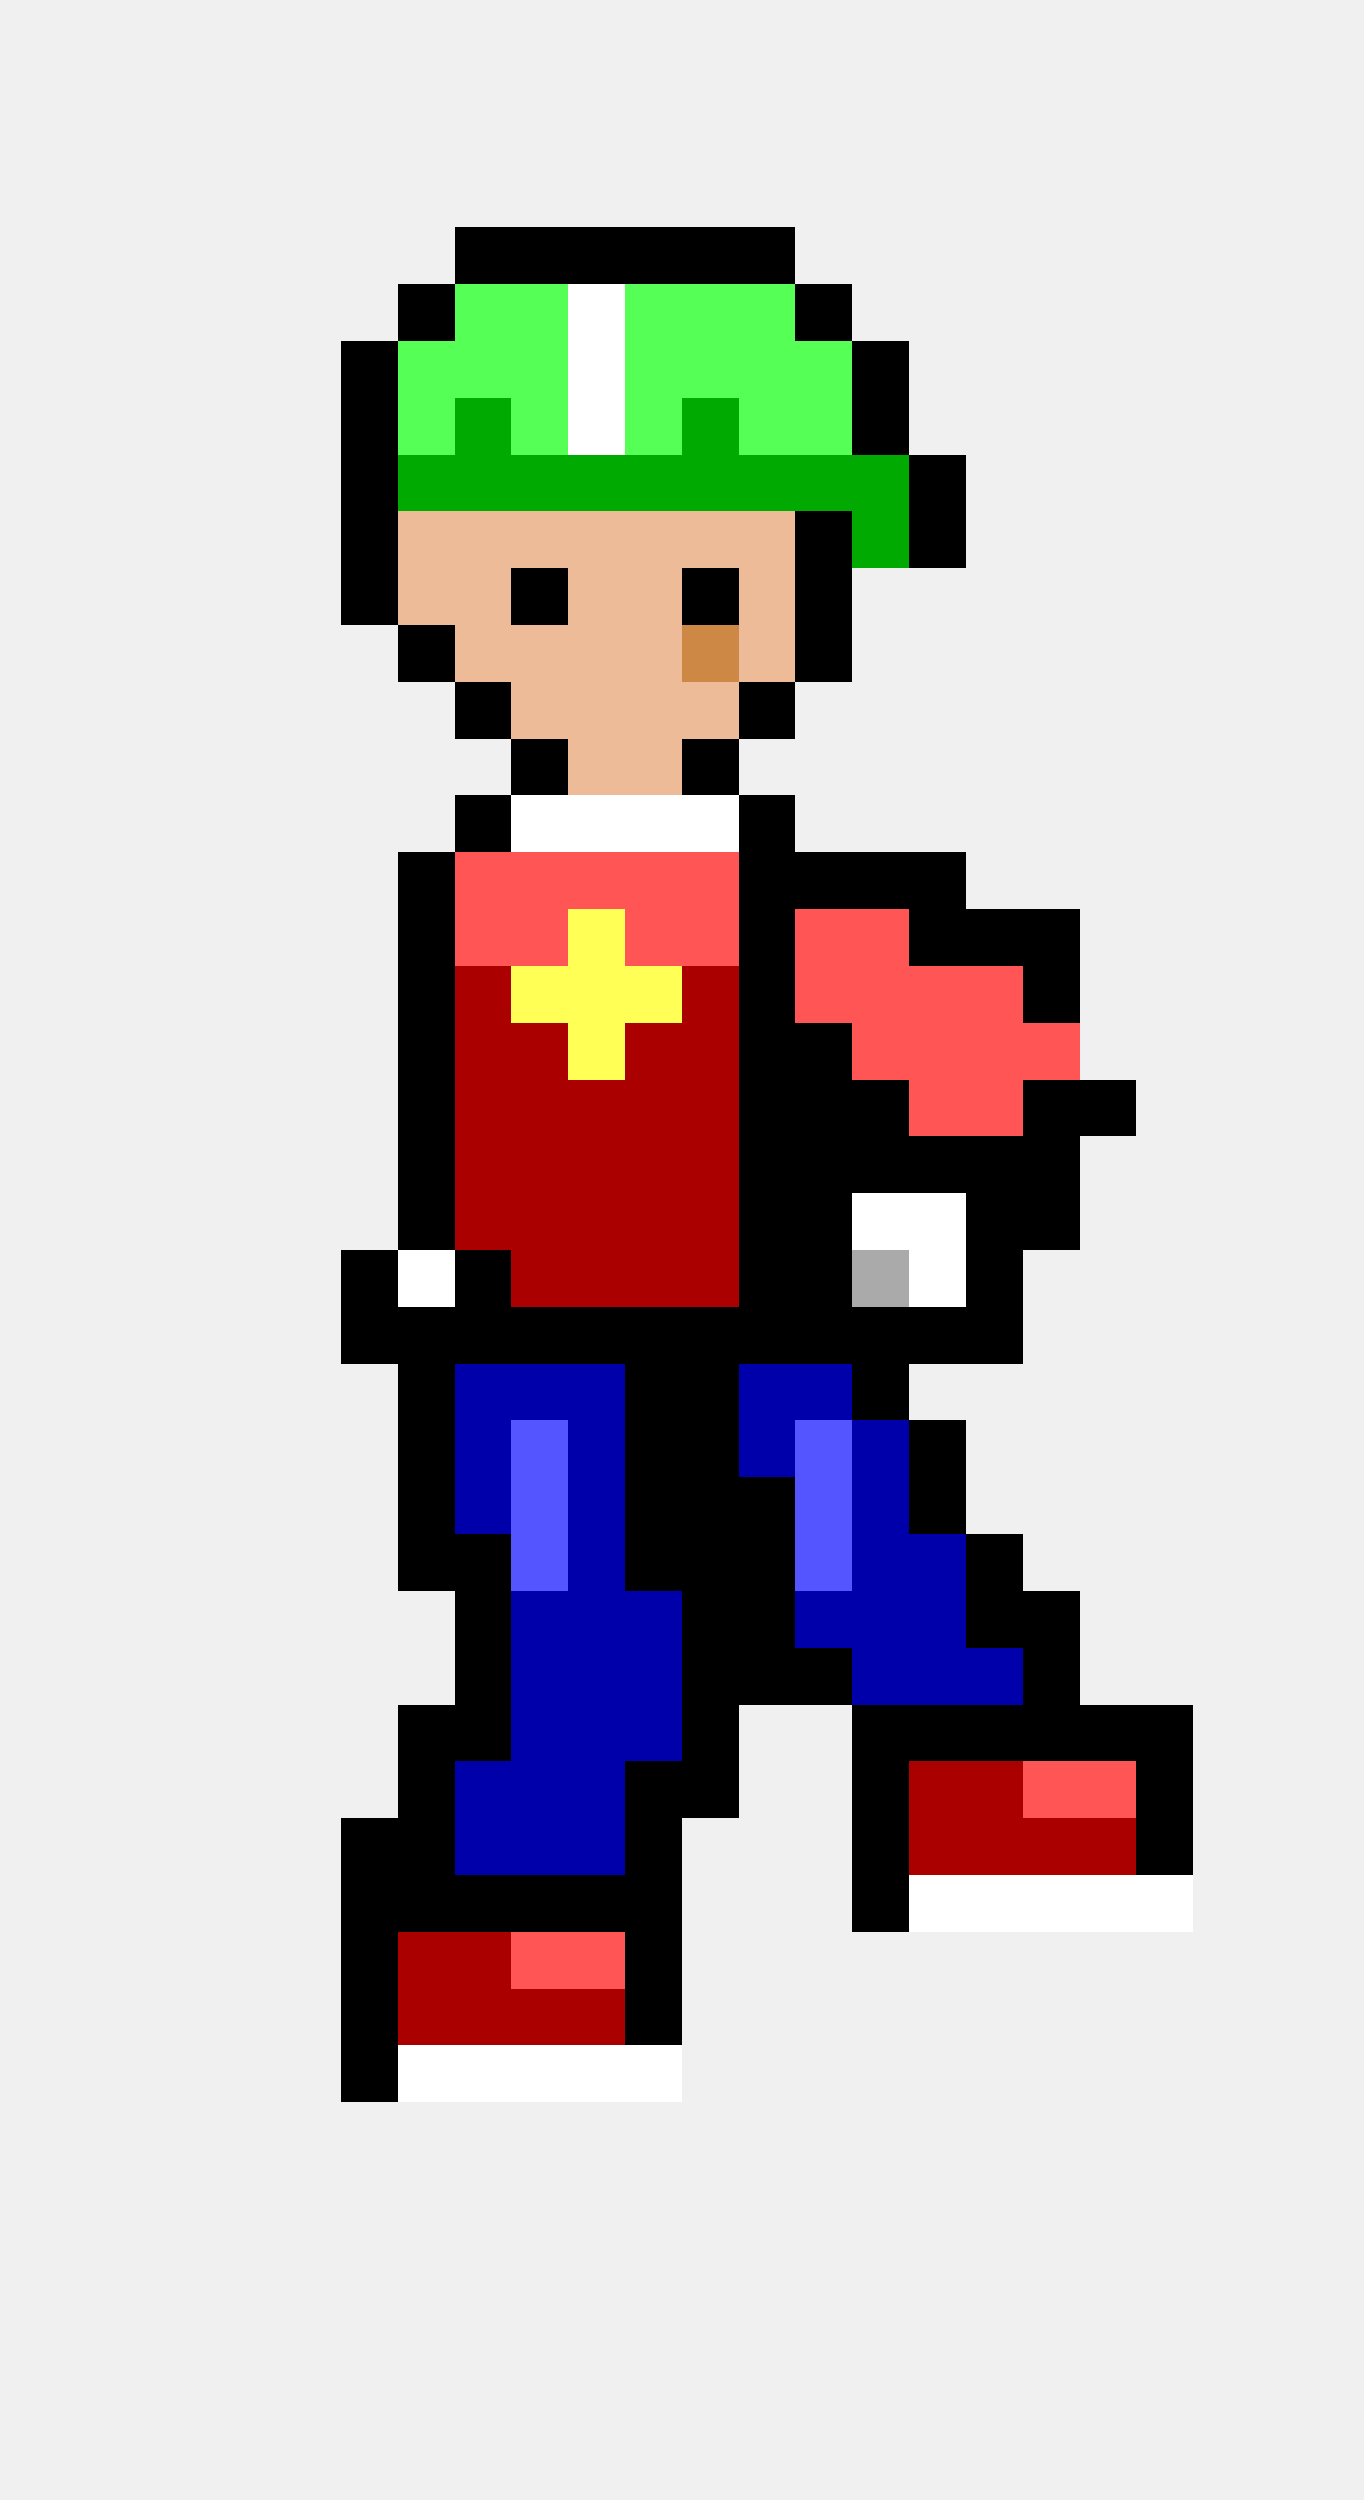
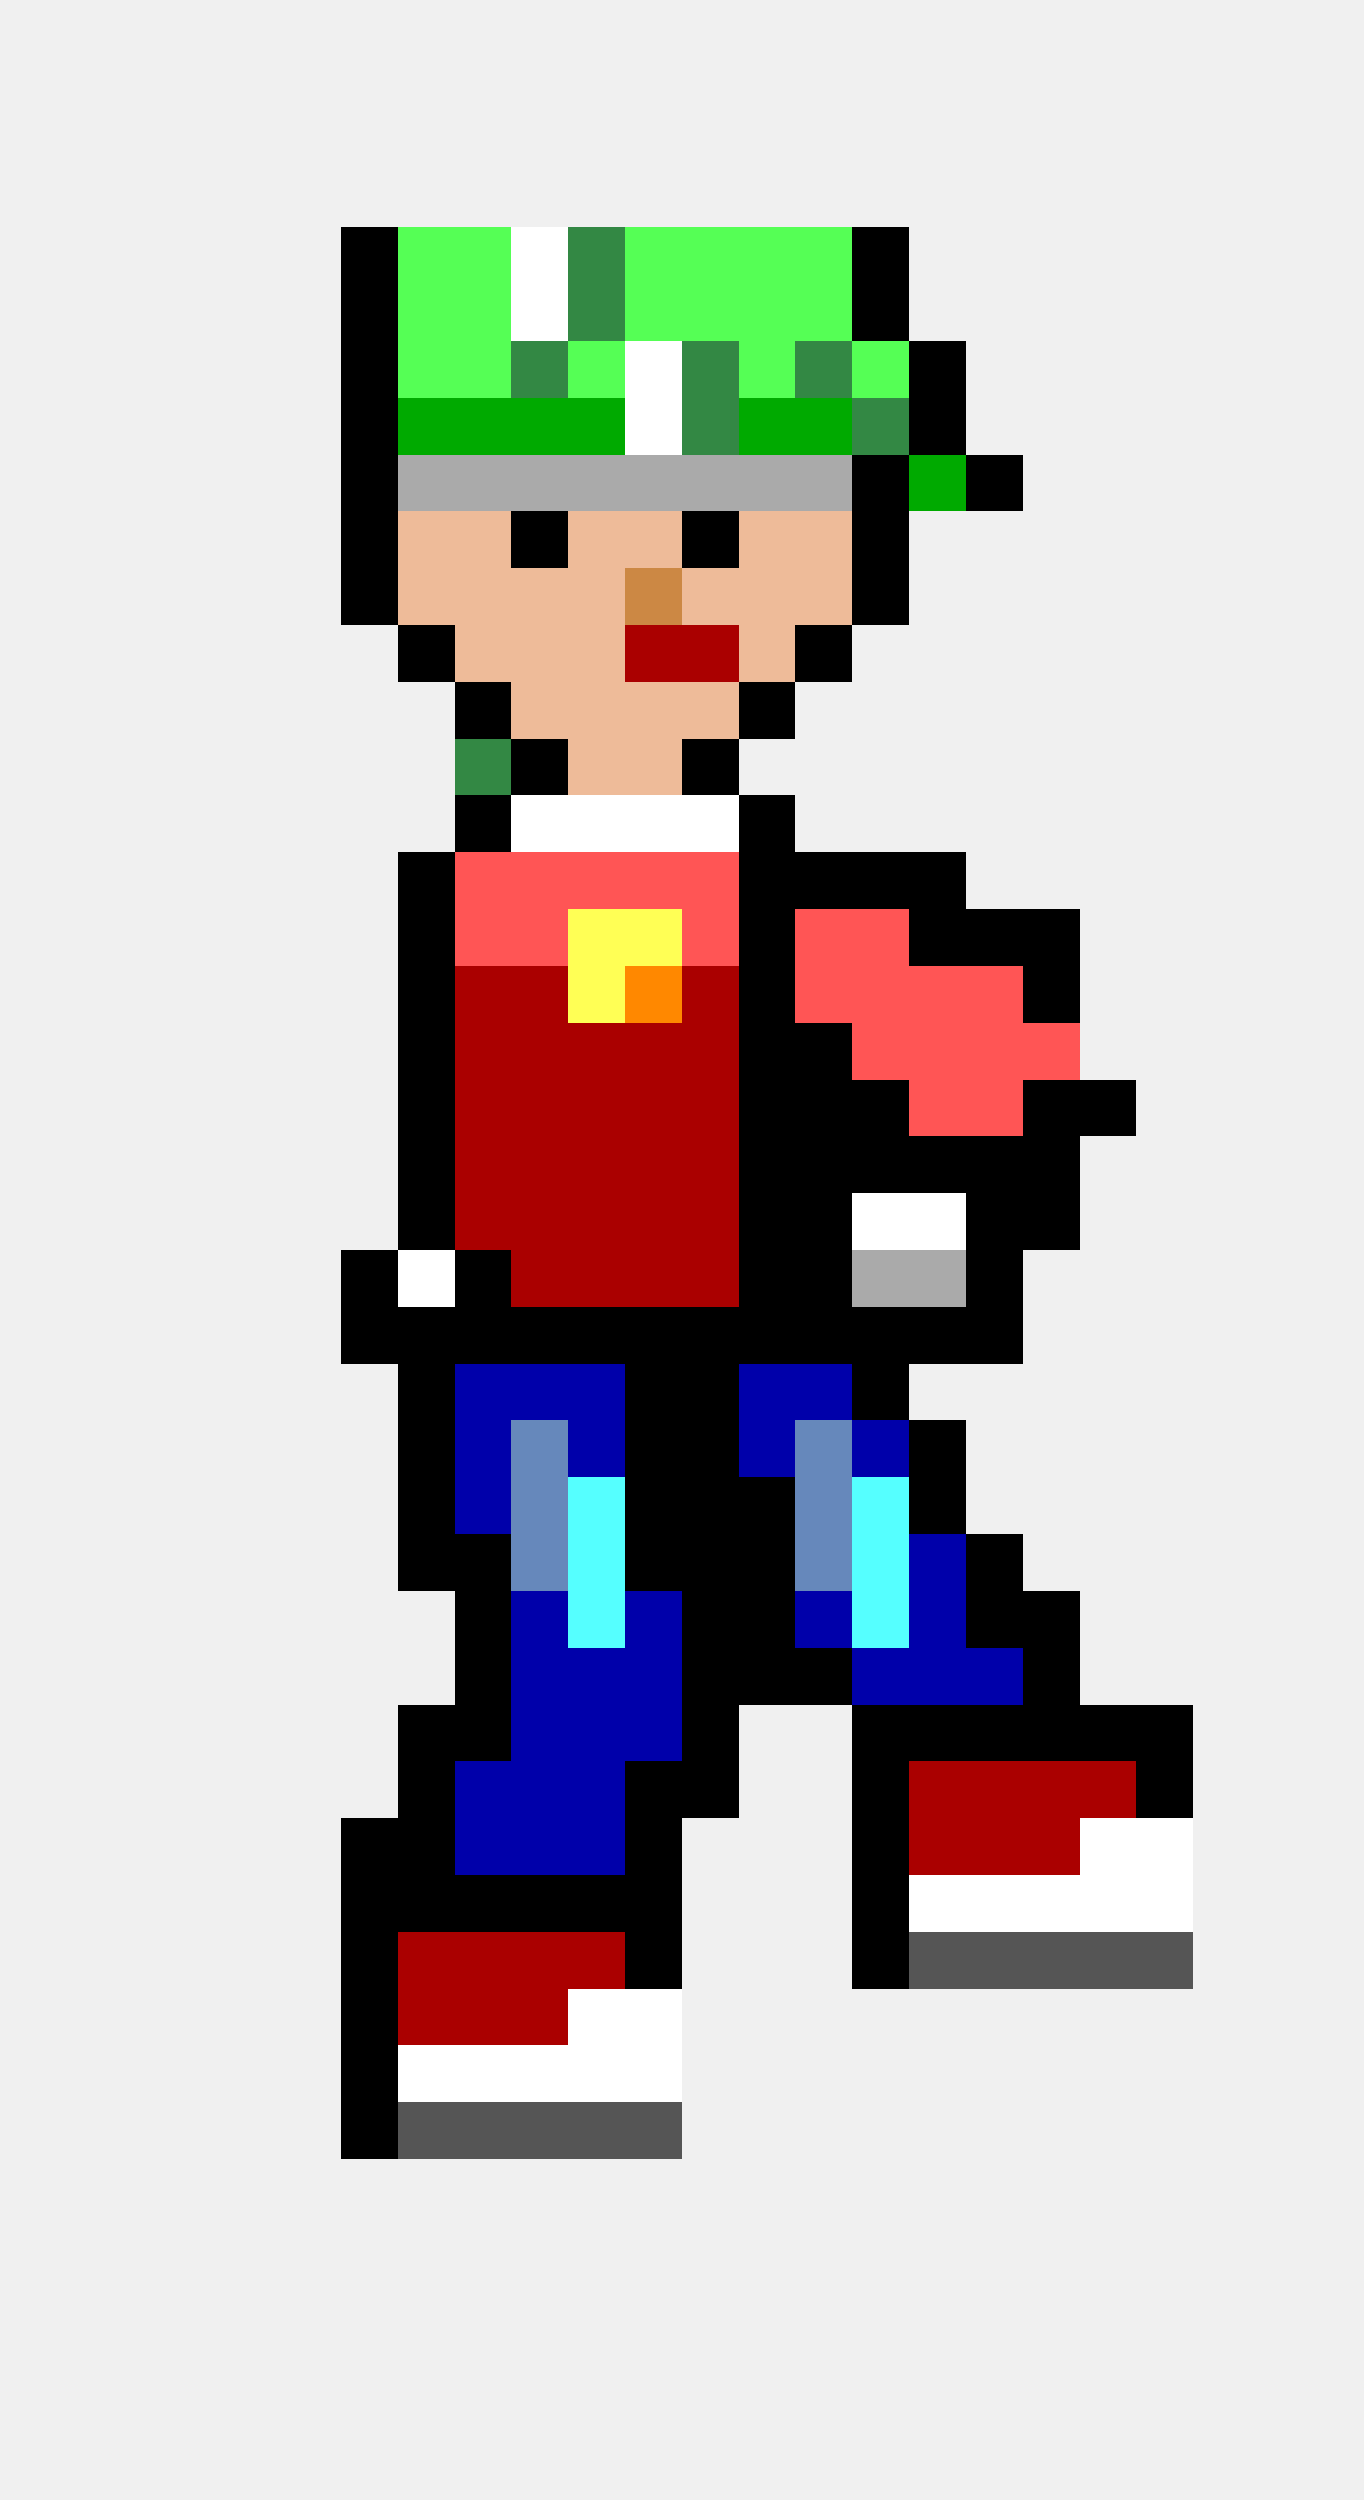
<svg xmlns="http://www.w3.org/2000/svg" width="24" height="44" viewBox="0 0 24 44" shape-rendering="crispEdges">
-   <rect x="8" y="4" width="1" height="1" fill="#000000" />
-   <rect x="9" y="4" width="1" height="1" fill="#000000" />
-   <rect x="10" y="4" width="1" height="1" fill="#000000" />
-   <rect x="11" y="4" width="1" height="1" fill="#000000" />
-   <rect x="12" y="4" width="1" height="1" fill="#000000" />
-   <rect x="13" y="4" width="1" height="1" fill="#000000" />
-   <rect x="7" y="5" width="1" height="1" fill="#000000" />
+   <rect x="6" y="4" width="1" height="1" fill="#000000" />
+   <rect x="7" y="4" width="1" height="1" fill="#55ff55" />
+   <rect x="8" y="4" width="1" height="1" fill="#55ff55" />
+   <rect x="9" y="4" width="1" height="1" fill="#ffffff" />
+   <rect x="10" y="4" width="1" height="1" fill="#338844" />
+   <rect x="11" y="4" width="1" height="1" fill="#55ff55" />
+   <rect x="12" y="4" width="1" height="1" fill="#55ff55" />
+   <rect x="13" y="4" width="1" height="1" fill="#55ff55" />
+   <rect x="14" y="4" width="1" height="1" fill="#55ff55" />
+   <rect x="15" y="4" width="1" height="1" fill="#000000" />
+   <rect x="6" y="5" width="1" height="1" fill="#000000" />
+   <rect x="7" y="5" width="1" height="1" fill="#55ff55" />
  <rect x="8" y="5" width="1" height="1" fill="#55ff55" />
-   <rect x="9" y="5" width="1" height="1" fill="#55ff55" />
-   <rect x="10" y="5" width="1" height="1" fill="#ffffff" />
+   <rect x="9" y="5" width="1" height="1" fill="#ffffff" />
+   <rect x="10" y="5" width="1" height="1" fill="#338844" />
  <rect x="11" y="5" width="1" height="1" fill="#55ff55" />
  <rect x="12" y="5" width="1" height="1" fill="#55ff55" />
  <rect x="13" y="5" width="1" height="1" fill="#55ff55" />
-   <rect x="14" y="5" width="1" height="1" fill="#000000" />
+   <rect x="14" y="5" width="1" height="1" fill="#55ff55" />
+   <rect x="15" y="5" width="1" height="1" fill="#000000" />
  <rect x="6" y="6" width="1" height="1" fill="#000000" />
  <rect x="7" y="6" width="1" height="1" fill="#55ff55" />
  <rect x="8" y="6" width="1" height="1" fill="#55ff55" />
-   <rect x="9" y="6" width="1" height="1" fill="#55ff55" />
-   <rect x="10" y="6" width="1" height="1" fill="#ffffff" />
-   <rect x="11" y="6" width="1" height="1" fill="#55ff55" />
-   <rect x="12" y="6" width="1" height="1" fill="#55ff55" />
+   <rect x="9" y="6" width="1" height="1" fill="#338844" />
+   <rect x="10" y="6" width="1" height="1" fill="#55ff55" />
+   <rect x="11" y="6" width="1" height="1" fill="#ffffff" />
+   <rect x="12" y="6" width="1" height="1" fill="#338844" />
  <rect x="13" y="6" width="1" height="1" fill="#55ff55" />
-   <rect x="14" y="6" width="1" height="1" fill="#55ff55" />
-   <rect x="15" y="6" width="1" height="1" fill="#000000" />
+   <rect x="14" y="6" width="1" height="1" fill="#338844" />
+   <rect x="15" y="6" width="1" height="1" fill="#55ff55" />
+   <rect x="16" y="6" width="1" height="1" fill="#000000" />
  <rect x="6" y="7" width="1" height="1" fill="#000000" />
-   <rect x="7" y="7" width="1" height="1" fill="#55ff55" />
+   <rect x="7" y="7" width="1" height="1" fill="#00aa00" />
  <rect x="8" y="7" width="1" height="1" fill="#00aa00" />
-   <rect x="9" y="7" width="1" height="1" fill="#55ff55" />
-   <rect x="10" y="7" width="1" height="1" fill="#ffffff" />
-   <rect x="11" y="7" width="1" height="1" fill="#55ff55" />
-   <rect x="12" y="7" width="1" height="1" fill="#00aa00" />
-   <rect x="13" y="7" width="1" height="1" fill="#55ff55" />
-   <rect x="14" y="7" width="1" height="1" fill="#55ff55" />
-   <rect x="15" y="7" width="1" height="1" fill="#000000" />
+   <rect x="9" y="7" width="1" height="1" fill="#00aa00" />
+   <rect x="10" y="7" width="1" height="1" fill="#00aa00" />
+   <rect x="11" y="7" width="1" height="1" fill="#ffffff" />
+   <rect x="12" y="7" width="1" height="1" fill="#338844" />
+   <rect x="13" y="7" width="1" height="1" fill="#00aa00" />
+   <rect x="14" y="7" width="1" height="1" fill="#00aa00" />
+   <rect x="15" y="7" width="1" height="1" fill="#338844" />
+   <rect x="16" y="7" width="1" height="1" fill="#000000" />
  <rect x="6" y="8" width="1" height="1" fill="#000000" />
-   <rect x="7" y="8" width="1" height="1" fill="#00aa00" />
-   <rect x="8" y="8" width="1" height="1" fill="#00aa00" />
-   <rect x="9" y="8" width="1" height="1" fill="#00aa00" />
-   <rect x="10" y="8" width="1" height="1" fill="#00aa00" />
-   <rect x="11" y="8" width="1" height="1" fill="#00aa00" />
-   <rect x="12" y="8" width="1" height="1" fill="#00aa00" />
-   <rect x="13" y="8" width="1" height="1" fill="#00aa00" />
-   <rect x="14" y="8" width="1" height="1" fill="#00aa00" />
-   <rect x="15" y="8" width="1" height="1" fill="#00aa00" />
-   <rect x="16" y="8" width="1" height="1" fill="#000000" />
+   <rect x="7" y="8" width="1" height="1" fill="#aaaaaa" />
+   <rect x="8" y="8" width="1" height="1" fill="#aaaaaa" />
+   <rect x="9" y="8" width="1" height="1" fill="#aaaaaa" />
+   <rect x="10" y="8" width="1" height="1" fill="#aaaaaa" />
+   <rect x="11" y="8" width="1" height="1" fill="#aaaaaa" />
+   <rect x="12" y="8" width="1" height="1" fill="#aaaaaa" />
+   <rect x="13" y="8" width="1" height="1" fill="#aaaaaa" />
+   <rect x="14" y="8" width="1" height="1" fill="#aaaaaa" />
+   <rect x="15" y="8" width="1" height="1" fill="#000000" />
+   <rect x="16" y="8" width="1" height="1" fill="#00aa00" />
+   <rect x="17" y="8" width="1" height="1" fill="#000000" />
  <rect x="6" y="9" width="1" height="1" fill="#000000" />
  <rect x="7" y="9" width="1" height="1" fill="#eebb99" />
  <rect x="8" y="9" width="1" height="1" fill="#eebb99" />
-   <rect x="9" y="9" width="1" height="1" fill="#eebb99" />
+   <rect x="9" y="9" width="1" height="1" fill="#000000" />
  <rect x="10" y="9" width="1" height="1" fill="#eebb99" />
  <rect x="11" y="9" width="1" height="1" fill="#eebb99" />
-   <rect x="12" y="9" width="1" height="1" fill="#eebb99" />
+   <rect x="12" y="9" width="1" height="1" fill="#000000" />
  <rect x="13" y="9" width="1" height="1" fill="#eebb99" />
-   <rect x="14" y="9" width="1" height="1" fill="#000000" />
-   <rect x="15" y="9" width="1" height="1" fill="#00aa00" />
-   <rect x="16" y="9" width="1" height="1" fill="#000000" />
+   <rect x="14" y="9" width="1" height="1" fill="#eebb99" />
+   <rect x="15" y="9" width="1" height="1" fill="#000000" />
  <rect x="6" y="10" width="1" height="1" fill="#000000" />
  <rect x="7" y="10" width="1" height="1" fill="#eebb99" />
  <rect x="8" y="10" width="1" height="1" fill="#eebb99" />
-   <rect x="9" y="10" width="1" height="1" fill="#000000" />
+   <rect x="9" y="10" width="1" height="1" fill="#eebb99" />
  <rect x="10" y="10" width="1" height="1" fill="#eebb99" />
-   <rect x="11" y="10" width="1" height="1" fill="#eebb99" />
-   <rect x="12" y="10" width="1" height="1" fill="#000000" />
+   <rect x="11" y="10" width="1" height="1" fill="#cc8844" />
+   <rect x="12" y="10" width="1" height="1" fill="#eebb99" />
  <rect x="13" y="10" width="1" height="1" fill="#eebb99" />
-   <rect x="14" y="10" width="1" height="1" fill="#000000" />
+   <rect x="14" y="10" width="1" height="1" fill="#eebb99" />
+   <rect x="15" y="10" width="1" height="1" fill="#000000" />
  <rect x="7" y="11" width="1" height="1" fill="#000000" />
  <rect x="8" y="11" width="1" height="1" fill="#eebb99" />
  <rect x="9" y="11" width="1" height="1" fill="#eebb99" />
  <rect x="10" y="11" width="1" height="1" fill="#eebb99" />
-   <rect x="11" y="11" width="1" height="1" fill="#eebb99" />
-   <rect x="12" y="11" width="1" height="1" fill="#cc8844" />
+   <rect x="11" y="11" width="1" height="1" fill="#aa0000" />
+   <rect x="12" y="11" width="1" height="1" fill="#aa0000" />
  <rect x="13" y="11" width="1" height="1" fill="#eebb99" />
  <rect x="14" y="11" width="1" height="1" fill="#000000" />
  <rect x="8" y="12" width="1" height="1" fill="#000000" />
  <rect x="9" y="12" width="1" height="1" fill="#eebb99" />
  <rect x="10" y="12" width="1" height="1" fill="#eebb99" />
  <rect x="11" y="12" width="1" height="1" fill="#eebb99" />
  <rect x="12" y="12" width="1" height="1" fill="#eebb99" />
  <rect x="13" y="12" width="1" height="1" fill="#000000" />
+   <rect x="8" y="13" width="1" height="1" fill="#338844" />
  <rect x="9" y="13" width="1" height="1" fill="#000000" />
  <rect x="10" y="13" width="1" height="1" fill="#eebb99" />
  <rect x="11" y="13" width="1" height="1" fill="#eebb99" />
  <rect x="12" y="13" width="1" height="1" fill="#000000" />
  <rect x="8" y="14" width="1" height="1" fill="#000000" />
  <rect x="9" y="14" width="1" height="1" fill="#ffffff" />
  <rect x="10" y="14" width="1" height="1" fill="#ffffff" />
  <rect x="11" y="14" width="1" height="1" fill="#ffffff" />
  <rect x="12" y="14" width="1" height="1" fill="#ffffff" />
  <rect x="13" y="14" width="1" height="1" fill="#000000" />
  <rect x="7" y="15" width="1" height="1" fill="#000000" />
  <rect x="8" y="15" width="1" height="1" fill="#ff5555" />
  <rect x="9" y="15" width="1" height="1" fill="#ff5555" />
  <rect x="10" y="15" width="1" height="1" fill="#ff5555" />
  <rect x="11" y="15" width="1" height="1" fill="#ff5555" />
  <rect x="12" y="15" width="1" height="1" fill="#ff5555" />
  <rect x="13" y="15" width="1" height="1" fill="#000000" />
  <rect x="14" y="15" width="1" height="1" fill="#000000" />
  <rect x="15" y="15" width="1" height="1" fill="#000000" />
  <rect x="16" y="15" width="1" height="1" fill="#000000" />
  <rect x="7" y="16" width="1" height="1" fill="#000000" />
  <rect x="8" y="16" width="1" height="1" fill="#ff5555" />
  <rect x="9" y="16" width="1" height="1" fill="#ff5555" />
  <rect x="10" y="16" width="1" height="1" fill="#ffff55" />
-   <rect x="11" y="16" width="1" height="1" fill="#ff5555" />
+   <rect x="11" y="16" width="1" height="1" fill="#ffff55" />
  <rect x="12" y="16" width="1" height="1" fill="#ff5555" />
  <rect x="13" y="16" width="1" height="1" fill="#000000" />
  <rect x="14" y="16" width="1" height="1" fill="#ff5555" />
  <rect x="15" y="16" width="1" height="1" fill="#ff5555" />
  <rect x="16" y="16" width="1" height="1" fill="#000000" />
  <rect x="17" y="16" width="1" height="1" fill="#000000" />
  <rect x="18" y="16" width="1" height="1" fill="#000000" />
  <rect x="7" y="17" width="1" height="1" fill="#000000" />
  <rect x="8" y="17" width="1" height="1" fill="#aa0000" />
-   <rect x="9" y="17" width="1" height="1" fill="#ffff55" />
+   <rect x="9" y="17" width="1" height="1" fill="#aa0000" />
  <rect x="10" y="17" width="1" height="1" fill="#ffff55" />
-   <rect x="11" y="17" width="1" height="1" fill="#ffff55" />
+   <rect x="11" y="17" width="1" height="1" fill="#ff8800" />
  <rect x="12" y="17" width="1" height="1" fill="#aa0000" />
  <rect x="13" y="17" width="1" height="1" fill="#000000" />
  <rect x="14" y="17" width="1" height="1" fill="#ff5555" />
  <rect x="15" y="17" width="1" height="1" fill="#ff5555" />
  <rect x="16" y="17" width="1" height="1" fill="#ff5555" />
  <rect x="17" y="17" width="1" height="1" fill="#ff5555" />
  <rect x="18" y="17" width="1" height="1" fill="#000000" />
  <rect x="7" y="18" width="1" height="1" fill="#000000" />
  <rect x="8" y="18" width="1" height="1" fill="#aa0000" />
  <rect x="9" y="18" width="1" height="1" fill="#aa0000" />
-   <rect x="10" y="18" width="1" height="1" fill="#ffff55" />
+   <rect x="10" y="18" width="1" height="1" fill="#aa0000" />
  <rect x="11" y="18" width="1" height="1" fill="#aa0000" />
  <rect x="12" y="18" width="1" height="1" fill="#aa0000" />
  <rect x="13" y="18" width="1" height="1" fill="#000000" />
  <rect x="14" y="18" width="1" height="1" fill="#000000" />
  <rect x="15" y="18" width="1" height="1" fill="#ff5555" />
  <rect x="16" y="18" width="1" height="1" fill="#ff5555" />
  <rect x="17" y="18" width="1" height="1" fill="#ff5555" />
  <rect x="18" y="18" width="1" height="1" fill="#ff5555" />
  <rect x="7" y="19" width="1" height="1" fill="#000000" />
  <rect x="8" y="19" width="1" height="1" fill="#aa0000" />
  <rect x="9" y="19" width="1" height="1" fill="#aa0000" />
  <rect x="10" y="19" width="1" height="1" fill="#aa0000" />
  <rect x="11" y="19" width="1" height="1" fill="#aa0000" />
  <rect x="12" y="19" width="1" height="1" fill="#aa0000" />
  <rect x="13" y="19" width="1" height="1" fill="#000000" />
  <rect x="14" y="19" width="1" height="1" fill="#000000" />
  <rect x="15" y="19" width="1" height="1" fill="#000000" />
  <rect x="16" y="19" width="1" height="1" fill="#ff5555" />
  <rect x="17" y="19" width="1" height="1" fill="#ff5555" />
  <rect x="18" y="19" width="1" height="1" fill="#000000" />
  <rect x="19" y="19" width="1" height="1" fill="#000000" />
  <rect x="7" y="20" width="1" height="1" fill="#000000" />
  <rect x="8" y="20" width="1" height="1" fill="#aa0000" />
  <rect x="9" y="20" width="1" height="1" fill="#aa0000" />
  <rect x="10" y="20" width="1" height="1" fill="#aa0000" />
  <rect x="11" y="20" width="1" height="1" fill="#aa0000" />
  <rect x="12" y="20" width="1" height="1" fill="#aa0000" />
  <rect x="13" y="20" width="1" height="1" fill="#000000" />
  <rect x="14" y="20" width="1" height="1" fill="#000000" />
  <rect x="15" y="20" width="1" height="1" fill="#000000" />
  <rect x="16" y="20" width="1" height="1" fill="#000000" />
  <rect x="17" y="20" width="1" height="1" fill="#000000" />
  <rect x="18" y="20" width="1" height="1" fill="#000000" />
  <rect x="7" y="21" width="1" height="1" fill="#000000" />
  <rect x="8" y="21" width="1" height="1" fill="#aa0000" />
  <rect x="9" y="21" width="1" height="1" fill="#aa0000" />
  <rect x="10" y="21" width="1" height="1" fill="#aa0000" />
  <rect x="11" y="21" width="1" height="1" fill="#aa0000" />
  <rect x="12" y="21" width="1" height="1" fill="#aa0000" />
  <rect x="13" y="21" width="1" height="1" fill="#000000" />
  <rect x="14" y="21" width="1" height="1" fill="#000000" />
  <rect x="15" y="21" width="1" height="1" fill="#ffffff" />
  <rect x="16" y="21" width="1" height="1" fill="#ffffff" />
  <rect x="17" y="21" width="1" height="1" fill="#000000" />
  <rect x="18" y="21" width="1" height="1" fill="#000000" />
  <rect x="6" y="22" width="1" height="1" fill="#000000" />
  <rect x="7" y="22" width="1" height="1" fill="#ffffff" />
  <rect x="8" y="22" width="1" height="1" fill="#000000" />
  <rect x="9" y="22" width="1" height="1" fill="#aa0000" />
  <rect x="10" y="22" width="1" height="1" fill="#aa0000" />
  <rect x="11" y="22" width="1" height="1" fill="#aa0000" />
  <rect x="12" y="22" width="1" height="1" fill="#aa0000" />
  <rect x="13" y="22" width="1" height="1" fill="#000000" />
  <rect x="14" y="22" width="1" height="1" fill="#000000" />
  <rect x="15" y="22" width="1" height="1" fill="#aaaaaa" />
-   <rect x="16" y="22" width="1" height="1" fill="#ffffff" />
+   <rect x="16" y="22" width="1" height="1" fill="#aaaaaa" />
  <rect x="17" y="22" width="1" height="1" fill="#000000" />
  <rect x="6" y="23" width="1" height="1" fill="#000000" />
  <rect x="7" y="23" width="1" height="1" fill="#000000" />
  <rect x="8" y="23" width="1" height="1" fill="#000000" />
  <rect x="9" y="23" width="1" height="1" fill="#000000" />
  <rect x="10" y="23" width="1" height="1" fill="#000000" />
  <rect x="11" y="23" width="1" height="1" fill="#000000" />
  <rect x="12" y="23" width="1" height="1" fill="#000000" />
  <rect x="13" y="23" width="1" height="1" fill="#000000" />
  <rect x="14" y="23" width="1" height="1" fill="#000000" />
  <rect x="15" y="23" width="1" height="1" fill="#000000" />
  <rect x="16" y="23" width="1" height="1" fill="#000000" />
  <rect x="17" y="23" width="1" height="1" fill="#000000" />
  <rect x="7" y="24" width="1" height="1" fill="#000000" />
  <rect x="8" y="24" width="1" height="1" fill="#0000aa" />
  <rect x="9" y="24" width="1" height="1" fill="#0000aa" />
  <rect x="10" y="24" width="1" height="1" fill="#0000aa" />
  <rect x="11" y="24" width="1" height="1" fill="#000000" />
  <rect x="12" y="24" width="1" height="1" fill="#000000" />
  <rect x="13" y="24" width="1" height="1" fill="#0000aa" />
  <rect x="14" y="24" width="1" height="1" fill="#0000aa" />
  <rect x="15" y="24" width="1" height="1" fill="#000000" />
  <rect x="7" y="25" width="1" height="1" fill="#000000" />
  <rect x="8" y="25" width="1" height="1" fill="#0000aa" />
-   <rect x="9" y="25" width="1" height="1" fill="#5555ff" />
+   <rect x="9" y="25" width="1" height="1" fill="#6688bb" />
  <rect x="10" y="25" width="1" height="1" fill="#0000aa" />
  <rect x="11" y="25" width="1" height="1" fill="#000000" />
  <rect x="12" y="25" width="1" height="1" fill="#000000" />
  <rect x="13" y="25" width="1" height="1" fill="#0000aa" />
-   <rect x="14" y="25" width="1" height="1" fill="#5555ff" />
+   <rect x="14" y="25" width="1" height="1" fill="#6688bb" />
  <rect x="15" y="25" width="1" height="1" fill="#0000aa" />
  <rect x="16" y="25" width="1" height="1" fill="#000000" />
  <rect x="7" y="26" width="1" height="1" fill="#000000" />
  <rect x="8" y="26" width="1" height="1" fill="#0000aa" />
-   <rect x="9" y="26" width="1" height="1" fill="#5555ff" />
-   <rect x="10" y="26" width="1" height="1" fill="#0000aa" />
+   <rect x="9" y="26" width="1" height="1" fill="#6688bb" />
+   <rect x="10" y="26" width="1" height="1" fill="#55ffff" />
  <rect x="11" y="26" width="1" height="1" fill="#000000" />
  <rect x="12" y="26" width="1" height="1" fill="#000000" />
  <rect x="13" y="26" width="1" height="1" fill="#000000" />
-   <rect x="14" y="26" width="1" height="1" fill="#5555ff" />
-   <rect x="15" y="26" width="1" height="1" fill="#0000aa" />
+   <rect x="14" y="26" width="1" height="1" fill="#6688bb" />
+   <rect x="15" y="26" width="1" height="1" fill="#55ffff" />
  <rect x="16" y="26" width="1" height="1" fill="#000000" />
  <rect x="7" y="27" width="1" height="1" fill="#000000" />
  <rect x="8" y="27" width="1" height="1" fill="#000000" />
-   <rect x="9" y="27" width="1" height="1" fill="#5555ff" />
-   <rect x="10" y="27" width="1" height="1" fill="#0000aa" />
+   <rect x="9" y="27" width="1" height="1" fill="#6688bb" />
+   <rect x="10" y="27" width="1" height="1" fill="#55ffff" />
  <rect x="11" y="27" width="1" height="1" fill="#000000" />
  <rect x="12" y="27" width="1" height="1" fill="#000000" />
  <rect x="13" y="27" width="1" height="1" fill="#000000" />
-   <rect x="14" y="27" width="1" height="1" fill="#5555ff" />
-   <rect x="15" y="27" width="1" height="1" fill="#0000aa" />
+   <rect x="14" y="27" width="1" height="1" fill="#6688bb" />
+   <rect x="15" y="27" width="1" height="1" fill="#55ffff" />
  <rect x="16" y="27" width="1" height="1" fill="#0000aa" />
  <rect x="17" y="27" width="1" height="1" fill="#000000" />
  <rect x="8" y="28" width="1" height="1" fill="#000000" />
  <rect x="9" y="28" width="1" height="1" fill="#0000aa" />
-   <rect x="10" y="28" width="1" height="1" fill="#0000aa" />
+   <rect x="10" y="28" width="1" height="1" fill="#55ffff" />
  <rect x="11" y="28" width="1" height="1" fill="#0000aa" />
  <rect x="12" y="28" width="1" height="1" fill="#000000" />
  <rect x="13" y="28" width="1" height="1" fill="#000000" />
  <rect x="14" y="28" width="1" height="1" fill="#0000aa" />
-   <rect x="15" y="28" width="1" height="1" fill="#0000aa" />
+   <rect x="15" y="28" width="1" height="1" fill="#55ffff" />
  <rect x="16" y="28" width="1" height="1" fill="#0000aa" />
  <rect x="17" y="28" width="1" height="1" fill="#000000" />
  <rect x="18" y="28" width="1" height="1" fill="#000000" />
  <rect x="8" y="29" width="1" height="1" fill="#000000" />
  <rect x="9" y="29" width="1" height="1" fill="#0000aa" />
  <rect x="10" y="29" width="1" height="1" fill="#0000aa" />
  <rect x="11" y="29" width="1" height="1" fill="#0000aa" />
  <rect x="12" y="29" width="1" height="1" fill="#000000" />
  <rect x="13" y="29" width="1" height="1" fill="#000000" />
  <rect x="14" y="29" width="1" height="1" fill="#000000" />
  <rect x="15" y="29" width="1" height="1" fill="#0000aa" />
  <rect x="16" y="29" width="1" height="1" fill="#0000aa" />
  <rect x="17" y="29" width="1" height="1" fill="#0000aa" />
  <rect x="18" y="29" width="1" height="1" fill="#000000" />
  <rect x="7" y="30" width="1" height="1" fill="#000000" />
  <rect x="8" y="30" width="1" height="1" fill="#000000" />
  <rect x="9" y="30" width="1" height="1" fill="#0000aa" />
  <rect x="10" y="30" width="1" height="1" fill="#0000aa" />
  <rect x="11" y="30" width="1" height="1" fill="#0000aa" />
  <rect x="12" y="30" width="1" height="1" fill="#000000" />
  <rect x="15" y="30" width="1" height="1" fill="#000000" />
  <rect x="16" y="30" width="1" height="1" fill="#000000" />
  <rect x="17" y="30" width="1" height="1" fill="#000000" />
  <rect x="18" y="30" width="1" height="1" fill="#000000" />
  <rect x="19" y="30" width="1" height="1" fill="#000000" />
  <rect x="20" y="30" width="1" height="1" fill="#000000" />
  <rect x="7" y="31" width="1" height="1" fill="#000000" />
  <rect x="8" y="31" width="1" height="1" fill="#0000aa" />
  <rect x="9" y="31" width="1" height="1" fill="#0000aa" />
  <rect x="10" y="31" width="1" height="1" fill="#0000aa" />
  <rect x="11" y="31" width="1" height="1" fill="#000000" />
  <rect x="12" y="31" width="1" height="1" fill="#000000" />
  <rect x="15" y="31" width="1" height="1" fill="#000000" />
  <rect x="16" y="31" width="1" height="1" fill="#aa0000" />
  <rect x="17" y="31" width="1" height="1" fill="#aa0000" />
-   <rect x="18" y="31" width="1" height="1" fill="#ff5555" />
-   <rect x="19" y="31" width="1" height="1" fill="#ff5555" />
+   <rect x="18" y="31" width="1" height="1" fill="#aa0000" />
+   <rect x="19" y="31" width="1" height="1" fill="#aa0000" />
  <rect x="20" y="31" width="1" height="1" fill="#000000" />
  <rect x="6" y="32" width="1" height="1" fill="#000000" />
  <rect x="7" y="32" width="1" height="1" fill="#000000" />
  <rect x="8" y="32" width="1" height="1" fill="#0000aa" />
  <rect x="9" y="32" width="1" height="1" fill="#0000aa" />
  <rect x="10" y="32" width="1" height="1" fill="#0000aa" />
  <rect x="11" y="32" width="1" height="1" fill="#000000" />
  <rect x="15" y="32" width="1" height="1" fill="#000000" />
  <rect x="16" y="32" width="1" height="1" fill="#aa0000" />
  <rect x="17" y="32" width="1" height="1" fill="#aa0000" />
  <rect x="18" y="32" width="1" height="1" fill="#aa0000" />
-   <rect x="19" y="32" width="1" height="1" fill="#aa0000" />
-   <rect x="20" y="32" width="1" height="1" fill="#000000" />
+   <rect x="19" y="32" width="1" height="1" fill="#ffffff" />
+   <rect x="20" y="32" width="1" height="1" fill="#ffffff" />
  <rect x="6" y="33" width="1" height="1" fill="#000000" />
  <rect x="7" y="33" width="1" height="1" fill="#000000" />
  <rect x="8" y="33" width="1" height="1" fill="#000000" />
  <rect x="9" y="33" width="1" height="1" fill="#000000" />
  <rect x="10" y="33" width="1" height="1" fill="#000000" />
  <rect x="11" y="33" width="1" height="1" fill="#000000" />
  <rect x="15" y="33" width="1" height="1" fill="#000000" />
  <rect x="16" y="33" width="1" height="1" fill="#ffffff" />
  <rect x="17" y="33" width="1" height="1" fill="#ffffff" />
  <rect x="18" y="33" width="1" height="1" fill="#ffffff" />
  <rect x="19" y="33" width="1" height="1" fill="#ffffff" />
  <rect x="20" y="33" width="1" height="1" fill="#ffffff" />
  <rect x="6" y="34" width="1" height="1" fill="#000000" />
  <rect x="7" y="34" width="1" height="1" fill="#aa0000" />
  <rect x="8" y="34" width="1" height="1" fill="#aa0000" />
-   <rect x="9" y="34" width="1" height="1" fill="#ff5555" />
-   <rect x="10" y="34" width="1" height="1" fill="#ff5555" />
+   <rect x="9" y="34" width="1" height="1" fill="#aa0000" />
+   <rect x="10" y="34" width="1" height="1" fill="#aa0000" />
  <rect x="11" y="34" width="1" height="1" fill="#000000" />
+   <rect x="15" y="34" width="1" height="1" fill="#000000" />
+   <rect x="16" y="34" width="1" height="1" fill="#555555" />
+   <rect x="17" y="34" width="1" height="1" fill="#555555" />
+   <rect x="18" y="34" width="1" height="1" fill="#555555" />
+   <rect x="19" y="34" width="1" height="1" fill="#555555" />
+   <rect x="20" y="34" width="1" height="1" fill="#555555" />
  <rect x="6" y="35" width="1" height="1" fill="#000000" />
  <rect x="7" y="35" width="1" height="1" fill="#aa0000" />
  <rect x="8" y="35" width="1" height="1" fill="#aa0000" />
  <rect x="9" y="35" width="1" height="1" fill="#aa0000" />
-   <rect x="10" y="35" width="1" height="1" fill="#aa0000" />
-   <rect x="11" y="35" width="1" height="1" fill="#000000" />
+   <rect x="10" y="35" width="1" height="1" fill="#ffffff" />
+   <rect x="11" y="35" width="1" height="1" fill="#ffffff" />
  <rect x="6" y="36" width="1" height="1" fill="#000000" />
  <rect x="7" y="36" width="1" height="1" fill="#ffffff" />
  <rect x="8" y="36" width="1" height="1" fill="#ffffff" />
  <rect x="9" y="36" width="1" height="1" fill="#ffffff" />
  <rect x="10" y="36" width="1" height="1" fill="#ffffff" />
  <rect x="11" y="36" width="1" height="1" fill="#ffffff" />
+   <rect x="6" y="37" width="1" height="1" fill="#000000" />
+   <rect x="7" y="37" width="1" height="1" fill="#555555" />
+   <rect x="8" y="37" width="1" height="1" fill="#555555" />
+   <rect x="9" y="37" width="1" height="1" fill="#555555" />
+   <rect x="10" y="37" width="1" height="1" fill="#555555" />
+   <rect x="11" y="37" width="1" height="1" fill="#555555" />
</svg>
